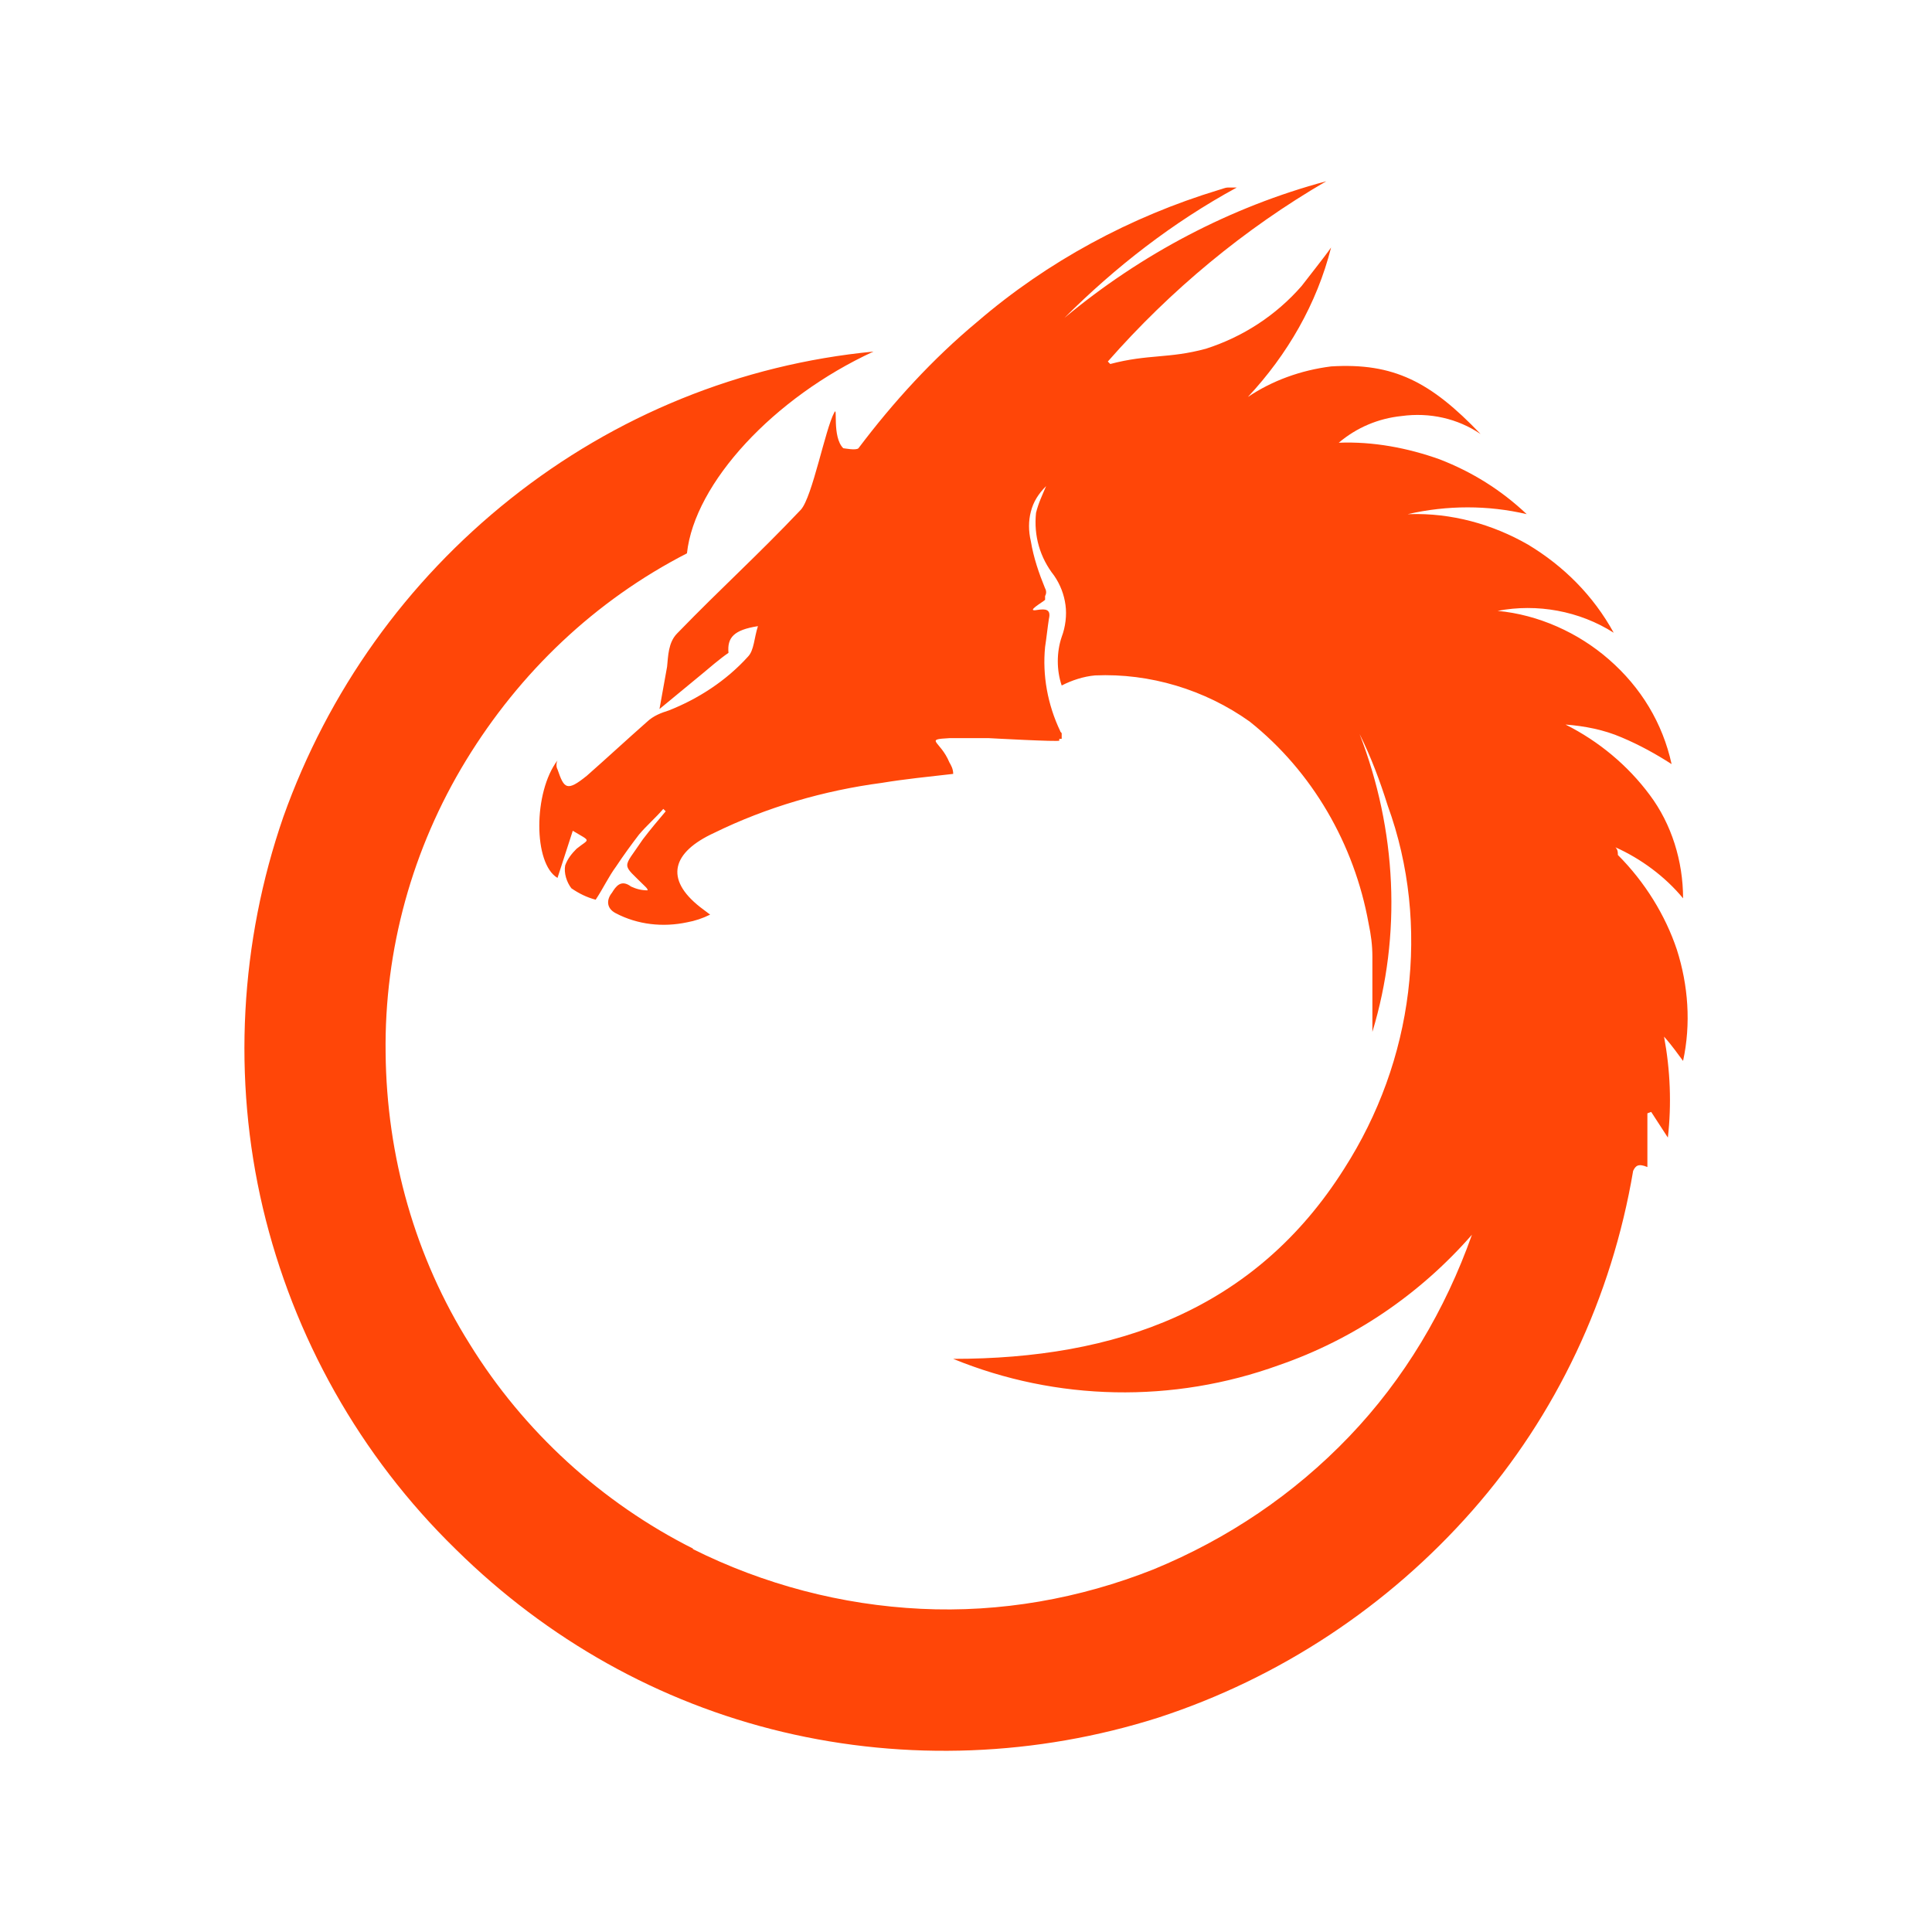
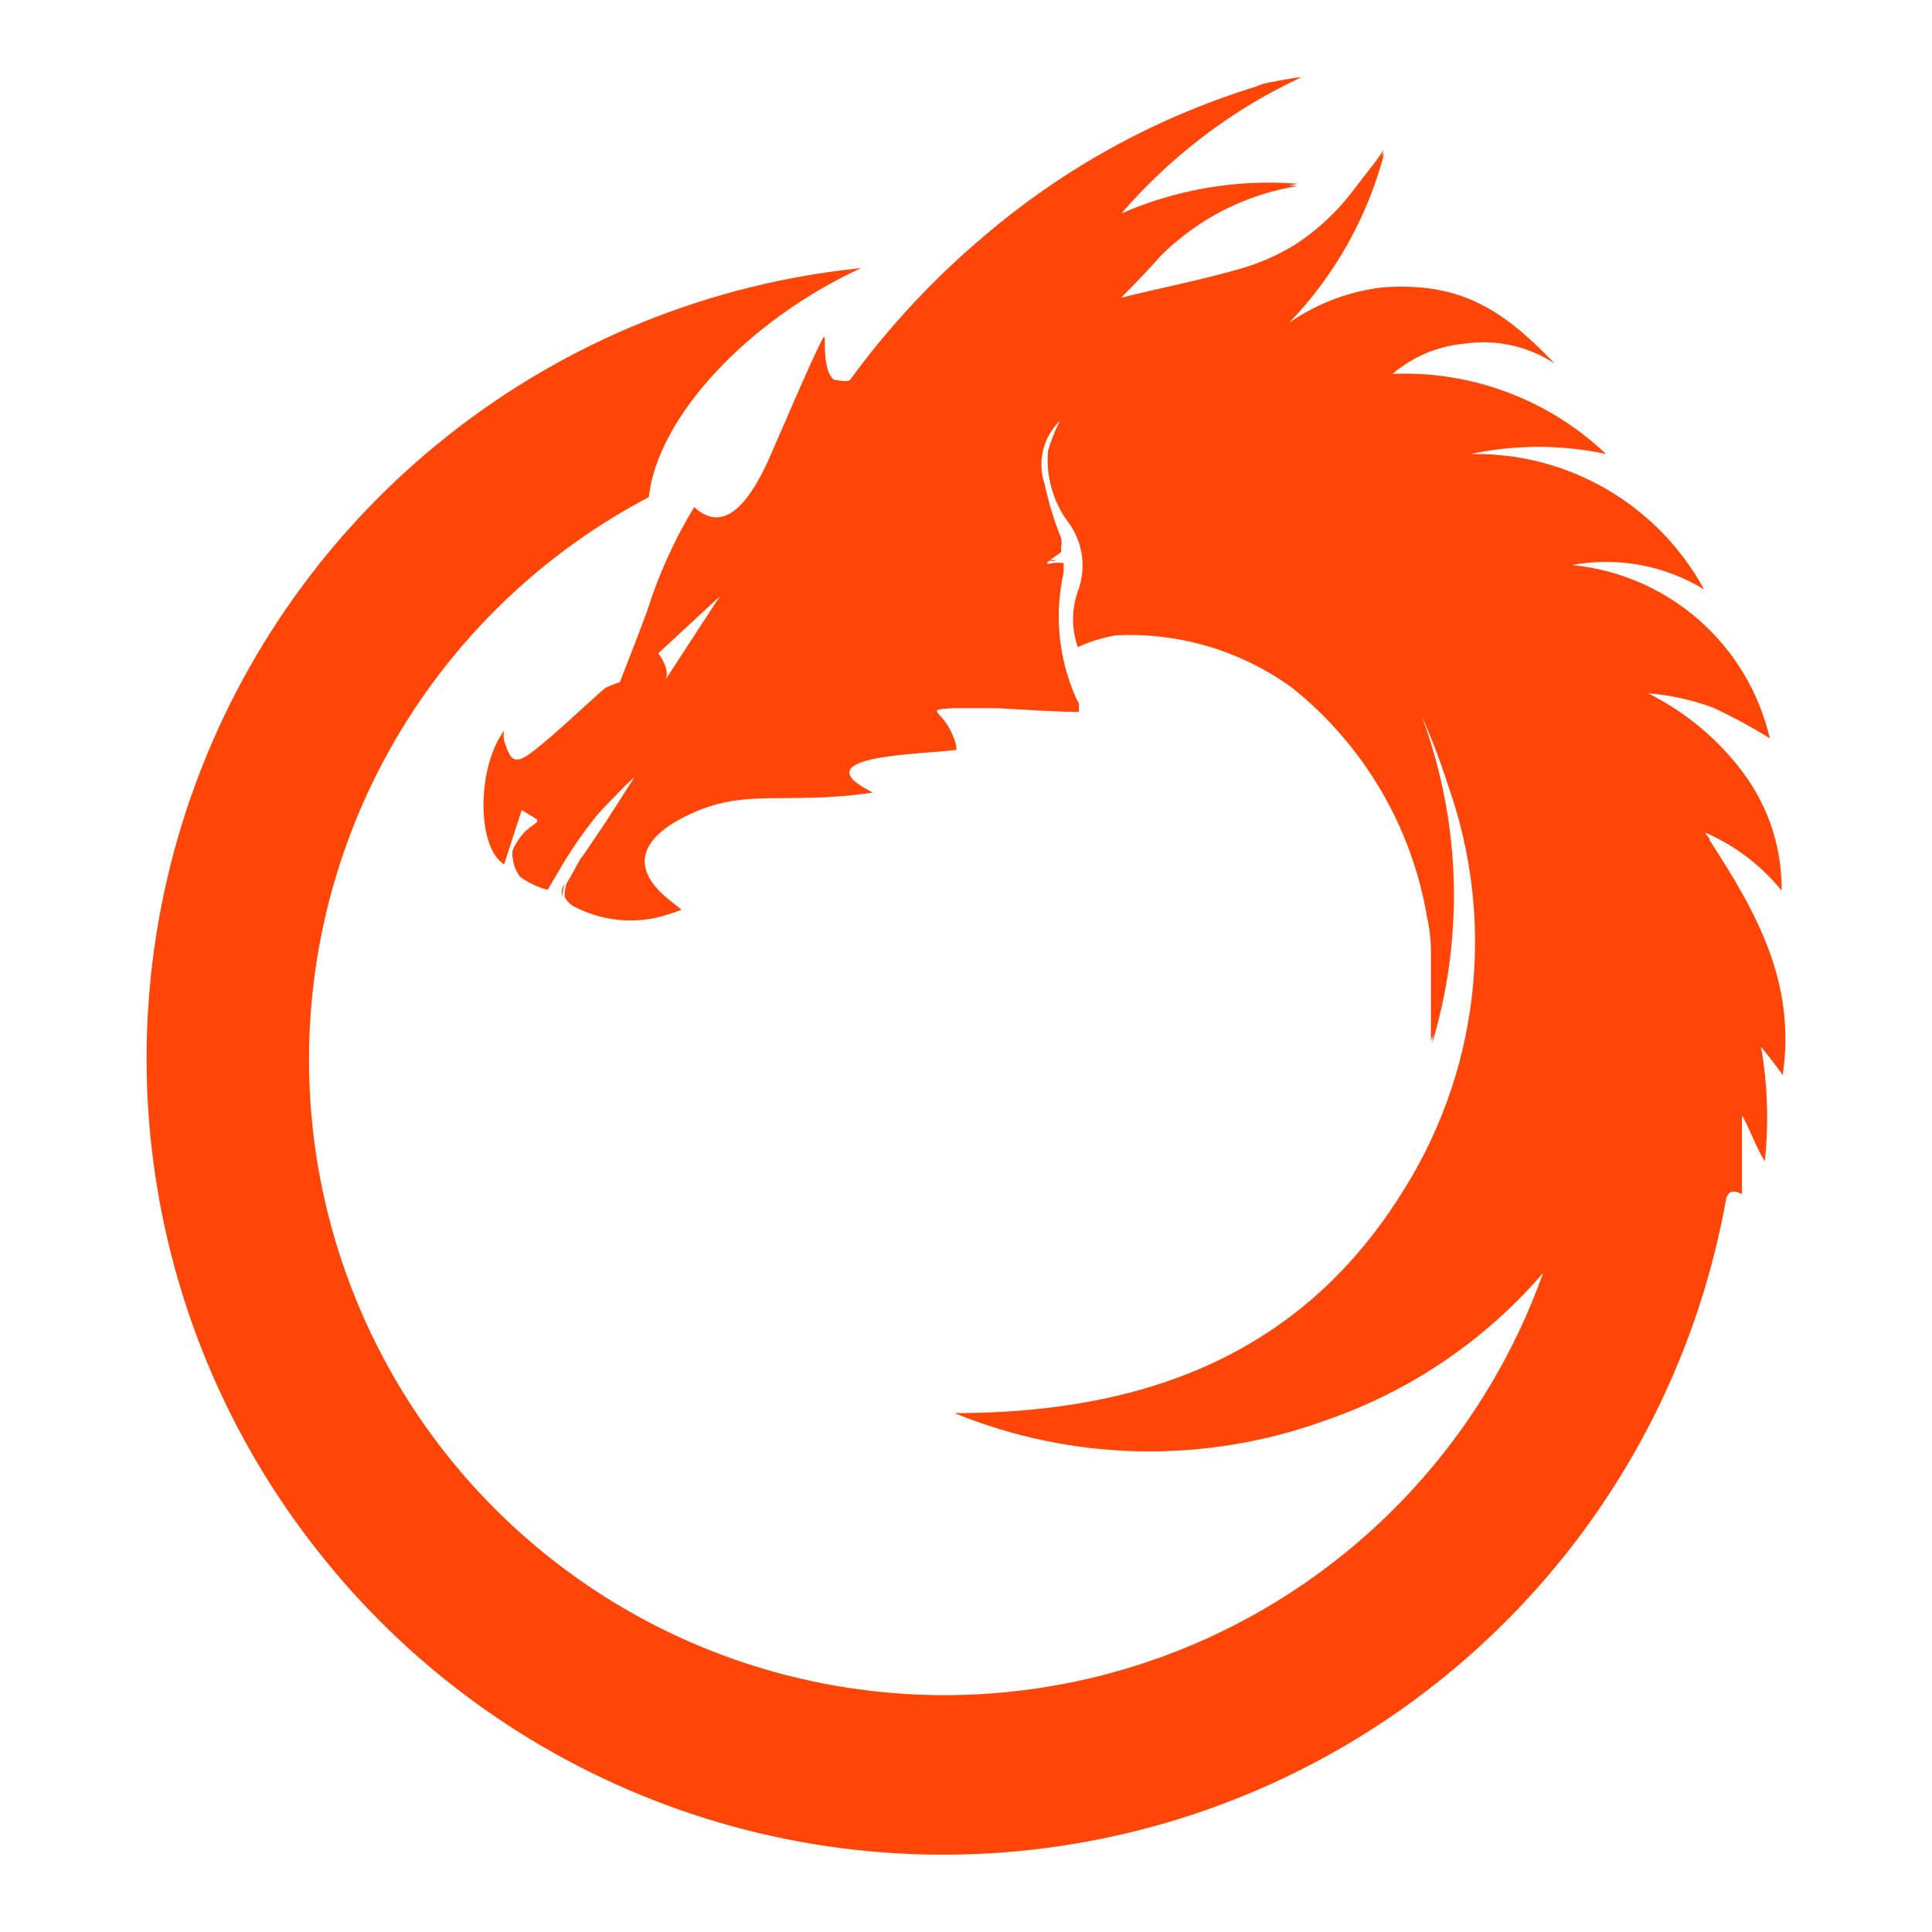
<svg xmlns="http://www.w3.org/2000/svg" width="32" height="32" viewBox="0 0 32 32" fill="none">
-   <path d="M 27.774 15.729 C 27.584 15.16 27.245 14.609 26.797 14.161 C 26.797 14.12 26.797 14.075 26.757 14.034 C 27.182 14.224 27.584 14.523 27.877 14.879 C 27.877 14.264 27.687 13.65 27.325 13.167 C 26.963 12.679 26.481 12.277 25.93 12.001 C 26.246 12.025 26.567 12.087 26.86 12.214 C 27.159 12.34 27.429 12.49 27.687 12.656 C 27.538 11.978 27.182 11.387 26.648 10.922 C 26.142 10.48 25.482 10.181 24.805 10.118 C 25.459 9.992 26.16 10.118 26.728 10.48 C 26.39 9.865 25.901 9.377 25.31 9.021 C 24.719 8.682 24.041 8.493 23.34 8.516 H 23.317 C 23.972 8.366 24.649 8.366 25.287 8.516 C 24.862 8.114 24.38 7.815 23.845 7.608 C 23.317 7.419 22.743 7.31 22.174 7.333 C 22.473 7.08 22.829 6.931 23.213 6.891 C 23.679 6.827 24.144 6.931 24.523 7.189 C 23.696 6.322 23.081 6.006 22.047 6.069 C 21.542 6.133 21.071 6.305 20.669 6.575 C 21.324 5.874 21.812 5.03 22.047 4.099 C 21.944 4.249 21.623 4.651 21.559 4.737 C 21.134 5.225 20.583 5.581 19.974 5.776 C 19.36 5.943 19.021 5.862 18.389 6.029 L 18.349 5.988 C 19.388 4.805 20.612 3.789 21.967 3.002 C 20.382 3.427 18.9 4.208 17.631 5.265 C 18.475 4.421 19.429 3.68 20.485 3.106 H 20.336 C 20.296 3.106 20.25 3.129 20.186 3.146 C 18.728 3.588 17.35 4.329 16.189 5.328 C 15.449 5.943 14.794 6.661 14.219 7.424 C 14.179 7.465 13.984 7.424 13.967 7.424 C 13.777 7.235 13.881 6.706 13.818 6.833 C 13.668 7.109 13.456 8.228 13.266 8.441 C 12.525 9.222 11.974 9.71 11.216 10.491 C 11.067 10.641 11.067 10.87 11.049 11.043 L 10.923 11.744 L 11.641 11.152 C 11.744 11.066 11.917 10.916 12.066 10.813 C 12.043 10.561 12.152 10.434 12.554 10.371 C 12.491 10.561 12.491 10.773 12.388 10.877 C 12.026 11.278 11.56 11.577 11.078 11.767 C 10.952 11.807 10.825 11.853 10.716 11.956 C 10.377 12.255 10.061 12.548 9.723 12.846 C 9.384 13.122 9.343 13.059 9.234 12.743 C 9.211 12.703 9.211 12.64 9.234 12.594 C 8.832 13.122 8.832 14.305 9.234 14.541 L 9.487 13.76 C 9.803 13.949 9.762 13.886 9.55 14.058 C 9.464 14.144 9.401 14.225 9.361 14.334 C 9.338 14.46 9.384 14.609 9.464 14.713 C 9.59 14.799 9.716 14.862 9.866 14.902 C 9.992 14.713 10.078 14.523 10.205 14.351 C 10.331 14.161 10.457 13.989 10.584 13.823 C 10.71 13.673 10.859 13.547 10.986 13.398 L 11.026 13.438 C 10.9 13.587 10.773 13.737 10.647 13.903 C 10.308 14.409 10.285 14.282 10.687 14.684 C 10.71 14.707 10.727 14.724 10.727 14.747 C 10.624 14.747 10.538 14.724 10.452 14.684 C 10.285 14.558 10.199 14.684 10.136 14.787 C 10.05 14.891 10.033 15.04 10.199 15.126 C 10.561 15.316 10.98 15.362 11.382 15.276 C 11.509 15.253 11.635 15.212 11.762 15.149 L 11.595 15.023 C 11.004 14.558 11.13 14.116 11.831 13.794 C 12.698 13.369 13.651 13.093 14.605 12.967 C 14.984 12.904 15.386 12.864 15.788 12.818 C 15.788 12.732 15.748 12.668 15.725 12.628 C 15.575 12.266 15.3 12.249 15.725 12.226 H 16.379 C 16.379 12.226 17.545 12.29 17.545 12.267 V 12.238 H 17.585 V 12.152 C 17.585 12.129 17.562 12.129 17.562 12.112 C 17.35 11.669 17.264 11.181 17.31 10.716 C 17.333 10.567 17.35 10.4 17.373 10.251 C 17.413 10.084 17.31 10.084 17.184 10.102 C 16.971 10.142 17.27 9.975 17.31 9.935 V 9.872 C 17.333 9.831 17.333 9.786 17.31 9.745 C 17.207 9.493 17.12 9.24 17.074 8.964 C 17.034 8.798 17.034 8.626 17.074 8.476 C 17.115 8.31 17.201 8.178 17.327 8.051 C 17.264 8.201 17.201 8.327 17.16 8.494 C 17.12 8.873 17.224 9.234 17.459 9.533 C 17.562 9.682 17.625 9.849 17.648 10.021 C 17.671 10.188 17.648 10.383 17.585 10.549 C 17.499 10.802 17.499 11.101 17.585 11.354 C 17.752 11.268 17.947 11.204 18.137 11.187 C 19.044 11.147 19.957 11.423 20.698 11.951 C 21.737 12.778 22.432 13.984 22.668 15.293 C 22.708 15.483 22.731 15.655 22.731 15.845 V 17.091 C 23.219 15.483 23.133 13.748 22.519 12.158 C 22.708 12.537 22.858 12.939 22.984 13.341 C 23.346 14.334 23.449 15.391 23.323 16.431 C 23.196 17.47 22.835 18.464 22.266 19.354 C 20.784 21.703 18.476 22.507 15.788 22.507 C 17.499 23.208 19.429 23.248 21.187 22.61 C 22.415 22.185 23.512 21.444 24.38 20.451 C 23.938 21.697 23.26 22.84 22.347 23.793 C 21.434 24.747 20.337 25.487 19.108 25.993 C 17.879 26.481 16.569 26.711 15.254 26.647 C 13.944 26.584 12.652 26.246 11.469 25.654 H 11.487 C 9.965 24.89 8.673 23.707 7.782 22.265 C 6.875 20.824 6.404 19.153 6.387 17.441 C 6.364 15.73 6.829 14.053 7.719 12.594 C 8.61 11.135 9.856 9.947 11.378 9.165 C 11.504 7.999 12.819 6.581 14.468 5.823 C 12.268 6.035 10.195 6.879 8.46 8.258 C 6.726 9.636 5.434 11.451 4.693 13.53 C 3.975 15.603 3.849 17.866 4.354 20.008 C 4.86 22.145 5.962 24.114 7.547 25.659 L 7.559 25.671 C 9.064 27.153 10.913 28.198 12.963 28.686 C 15.013 29.174 17.173 29.088 19.183 28.45 C 21.193 27.795 22.99 26.607 24.386 25.021 C 25.781 23.436 26.695 21.489 27.05 19.393 C 27.091 19.307 27.136 19.267 27.286 19.33 V 18.44 L 27.349 18.417 L 27.625 18.842 C 27.688 18.29 27.665 17.722 27.562 17.17 C 27.711 17.337 27.797 17.469 27.877 17.572 C 28.01 16.958 27.963 16.32 27.774 15.729 L 27.774 15.729 Z" fill="#FF4608" />
+   <path d="M 28.321 13.924 C 28.321 13.879 28.258 13.835 28.245 13.791 C 28.738 14.004 29.172 14.334 29.509 14.752 C 29.517 14.051 29.295 13.367 28.877 12.805 C 28.462 12.246 27.92 11.793 27.297 11.483 C 27.662 11.512 28.021 11.591 28.365 11.717 C 28.692 11.868 29.008 12.039 29.313 12.229 C 29.137 11.468 28.726 10.782 28.138 10.267 C 27.551 9.752 26.816 9.434 26.039 9.359 C 26.793 9.219 27.572 9.363 28.226 9.764 C 27.85 9.074 27.293 8.5 26.614 8.105 C 25.935 7.709 25.161 7.507 24.376 7.52 H 24.218 H 24.357 C 25.097 7.362 25.862 7.362 26.601 7.52 C 26.131 7.073 25.576 6.726 24.969 6.498 C 24.362 6.27 23.715 6.166 23.067 6.192 C 23.4 5.907 23.813 5.733 24.25 5.693 C 24.772 5.614 25.306 5.731 25.748 6.021 C 24.819 5.041 24.117 4.687 22.928 4.757 C 22.363 4.818 21.821 5.02 21.354 5.345 C 22.11 4.559 22.652 3.593 22.928 2.538 C 22.815 2.709 22.448 3.17 22.378 3.259 C 21.906 3.818 21.283 4.228 20.583 4.441 C 19.881 4.643 19.243 4.763 18.535 4.94 C 18.535 4.94 18.908 4.58 19.236 4.207 C 19.851 3.592 20.642 3.186 21.5 3.044 C 20.487 2.963 19.47 3.137 18.541 3.55 C 19.375 2.589 20.403 1.815 21.556 1.28 V 1.28 C 21.436 1.28 20.981 1.375 20.924 1.387 L 20.773 1.444 C 19.136 1.952 17.62 2.786 16.316 3.897 C 15.478 4.601 14.729 5.403 14.084 6.287 C 14.04 6.344 13.825 6.287 13.806 6.287 C 13.585 6.078 13.711 5.459 13.629 5.604 C 13.458 5.914 12.908 7.216 12.763 7.539 C 12.27 8.677 11.84 8.714 11.498 8.398 C 11.168 8.942 10.905 9.524 10.715 10.131 L 10.512 10.668 L 10.266 11.3 C 10.184 11.326 10.103 11.358 10.025 11.395 L 9.937 11.471 C 9.589 11.781 9.254 12.103 8.894 12.394 C 8.534 12.685 8.464 12.634 8.35 12.267 C 8.338 12.213 8.338 12.157 8.35 12.103 C 7.901 12.697 7.889 14.037 8.35 14.316 L 8.641 13.418 C 9.001 13.639 8.951 13.551 8.704 13.766 C 8.613 13.859 8.54 13.968 8.489 14.088 C 8.476 14.244 8.521 14.399 8.616 14.524 C 8.753 14.623 8.907 14.696 9.071 14.739 C 9.204 14.518 9.317 14.309 9.45 14.107 C 9.585 13.899 9.73 13.699 9.886 13.506 C 10.032 13.336 10.196 13.184 10.348 13.02 L 10.512 12.868 L 10.025 13.627 L 9.671 14.151 L 9.608 14.233 C 9.608 14.233 9.558 14.328 9.532 14.372 C 9.507 14.417 9.469 14.493 9.381 14.638 C 9.363 14.706 9.352 14.776 9.349 14.847 C 9.385 14.925 9.448 14.988 9.526 15.024 C 9.939 15.236 10.413 15.298 10.866 15.201 C 11.01 15.166 11.152 15.122 11.29 15.068 L 11.107 14.922 C 10.43 14.398 10.588 13.898 11.359 13.519 C 12.339 13.026 12.99 13.348 14.457 13.127 C 13.193 12.495 15.374 12.495 15.842 12.419 C 15.842 12.318 15.797 12.217 15.772 12.16 C 15.601 11.755 15.298 11.762 15.772 11.73 C 16.031 11.73 16.265 11.73 16.524 11.73 C 16.524 11.73 17.865 11.812 17.871 11.787 C 17.877 11.762 17.871 11.787 17.871 11.755 C 17.871 11.755 17.871 11.755 17.871 11.724 C 17.871 11.692 17.871 11.724 17.871 11.686 C 17.872 11.67 17.87 11.653 17.864 11.638 C 17.859 11.623 17.85 11.609 17.839 11.597 C 17.611 11.099 17.509 10.552 17.542 10.004 C 17.555 9.826 17.58 9.648 17.618 9.473 C 17.618 9.391 17.618 9.353 17.618 9.328 C 17.555 9.317 17.491 9.317 17.428 9.328 C 17.188 9.385 17.523 9.195 17.574 9.144 C 17.576 9.117 17.576 9.089 17.574 9.062 C 17.587 9.012 17.587 8.96 17.574 8.91 C 17.459 8.621 17.368 8.323 17.302 8.019 C 17.241 7.838 17.232 7.644 17.277 7.458 C 17.321 7.272 17.418 7.103 17.555 6.97 C 17.476 7.128 17.41 7.293 17.359 7.463 C 17.321 7.887 17.441 8.309 17.694 8.651 C 17.815 8.813 17.893 9.003 17.92 9.203 C 17.948 9.403 17.924 9.607 17.852 9.795 C 17.747 10.094 17.747 10.42 17.852 10.718 C 18.053 10.626 18.266 10.56 18.484 10.523 C 19.529 10.471 20.559 10.779 21.405 11.395 C 22.589 12.342 23.383 13.693 23.636 15.188 C 23.683 15.395 23.704 15.608 23.7 15.82 C 23.7 16.294 23.7 16.768 23.7 17.243 C 24.249 15.405 24.162 13.436 23.453 11.654 C 23.66 12.093 23.837 12.545 23.984 13.007 C 24.383 14.13 24.518 15.329 24.378 16.512 C 24.238 17.695 23.826 18.83 23.175 19.828 C 21.481 22.483 18.876 23.406 15.81 23.406 C 17.766 24.205 19.949 24.25 21.936 23.533 C 23.339 23.054 24.59 22.209 25.558 21.086 C 24.983 22.699 24.023 24.148 22.761 25.306 C 21.499 26.464 19.974 27.297 18.317 27.732 C 16.661 28.167 14.923 28.191 13.255 27.802 C 11.587 27.414 10.039 26.624 8.745 25.501 C 7.452 24.379 6.452 22.958 5.832 21.361 C 5.212 19.764 4.991 18.041 5.188 16.34 C 5.385 14.638 5.994 13.011 6.963 11.598 C 7.932 10.186 9.23 9.031 10.746 8.234 C 10.892 6.906 12.384 5.307 14.261 4.441 C 11.824 4.693 9.507 5.62 7.568 7.118 C 5.629 8.615 4.146 10.623 3.285 12.916 C 2.424 15.21 2.22 17.698 2.695 20.101 C 3.17 22.504 4.306 24.727 5.975 26.521 C 7.644 28.314 9.78 29.606 12.143 30.253 C 14.506 30.899 17.002 30.874 19.351 30.181 C 21.701 29.487 23.81 28.152 25.442 26.325 C 27.075 24.499 28.166 22.253 28.593 19.841 C 28.631 19.746 28.687 19.695 28.852 19.778 V 18.791 C 28.852 18.709 28.852 18.532 28.852 18.475 C 28.947 18.614 29.098 19.038 29.231 19.234 C 29.299 18.602 29.277 17.964 29.168 17.337 C 29.326 17.533 29.427 17.666 29.528 17.805 C 29.75 16.275 29.098 15.118 28.321 13.924 Z M 11.024 11.256 C 11.024 11.256 11.119 11.123 10.904 10.82 L 11.922 9.878 L 11.024 11.256 Z M 9.317 14.847 C 9.32 14.776 9.331 14.706 9.349 14.638 C 9.328 14.668 9.314 14.702 9.308 14.739 C 9.303 14.775 9.306 14.812 9.317 14.847 Z M 17.308 9.296 C 17.371 9.285 17.435 9.285 17.498 9.296 C 17.469 9.281 17.436 9.273 17.403 9.273 C 17.37 9.273 17.338 9.281 17.308 9.296 Z M 17.814 3.992 L 18.579 3.929 C 18.106 4.414 17.797 5.035 17.694 5.705 C 18.832 6.129 22.353 4.915 22.916 2.487 C 22.808 2.658 22.435 3.12 22.372 3.208 C 21.911 3.797 21.287 4.237 20.577 4.473 C 19.868 4.675 19.236 4.801 18.522 4.978 C 18.522 4.978 18.895 4.612 19.224 4.239 C 19.84 3.624 20.634 3.219 21.493 3.082 C 20.481 2.994 19.462 3.166 18.535 3.581 C 19.363 2.609 20.389 1.825 21.544 1.28 V 1.28 C 21.544 1.28 18.244 2.114 17.814 3.992 Z M 10.879 26.966 C 9.146 26.097 7.687 24.767 6.662 23.121 C 5.638 21.476 5.089 19.579 5.075 17.64 C 5.061 15.702 5.584 13.798 6.585 12.138 C 7.585 10.478 9.026 9.127 10.746 8.234 C 10.892 6.906 12.384 5.307 14.261 4.441 C 11.77 4.693 9.402 5.65 7.437 7.201 C 5.471 8.751 3.988 10.83 3.163 13.194 C 2.338 15.558 2.204 18.109 2.778 20.546 C 3.352 22.983 4.61 25.206 6.403 26.953 C 8.034 27.016 9.602 27.003 10.879 26.966 Z M 23.636 21.459 C 26.848 19.531 27.278 11.597 22.372 10.434 C 24.016 12.4 23.725 17.268 23.725 17.268 C 24.274 15.43 24.187 13.461 23.478 11.679 C 23.685 12.118 23.863 12.57 24.009 13.032 C 24.401 14.153 24.529 15.349 24.385 16.528 C 24.24 17.706 23.826 18.835 23.175 19.828 C 21.481 22.483 18.876 23.406 15.81 23.406 C 18.547 23.48 21.253 22.807 23.636 21.459 Z" fill="#FF4608" />
</svg>
